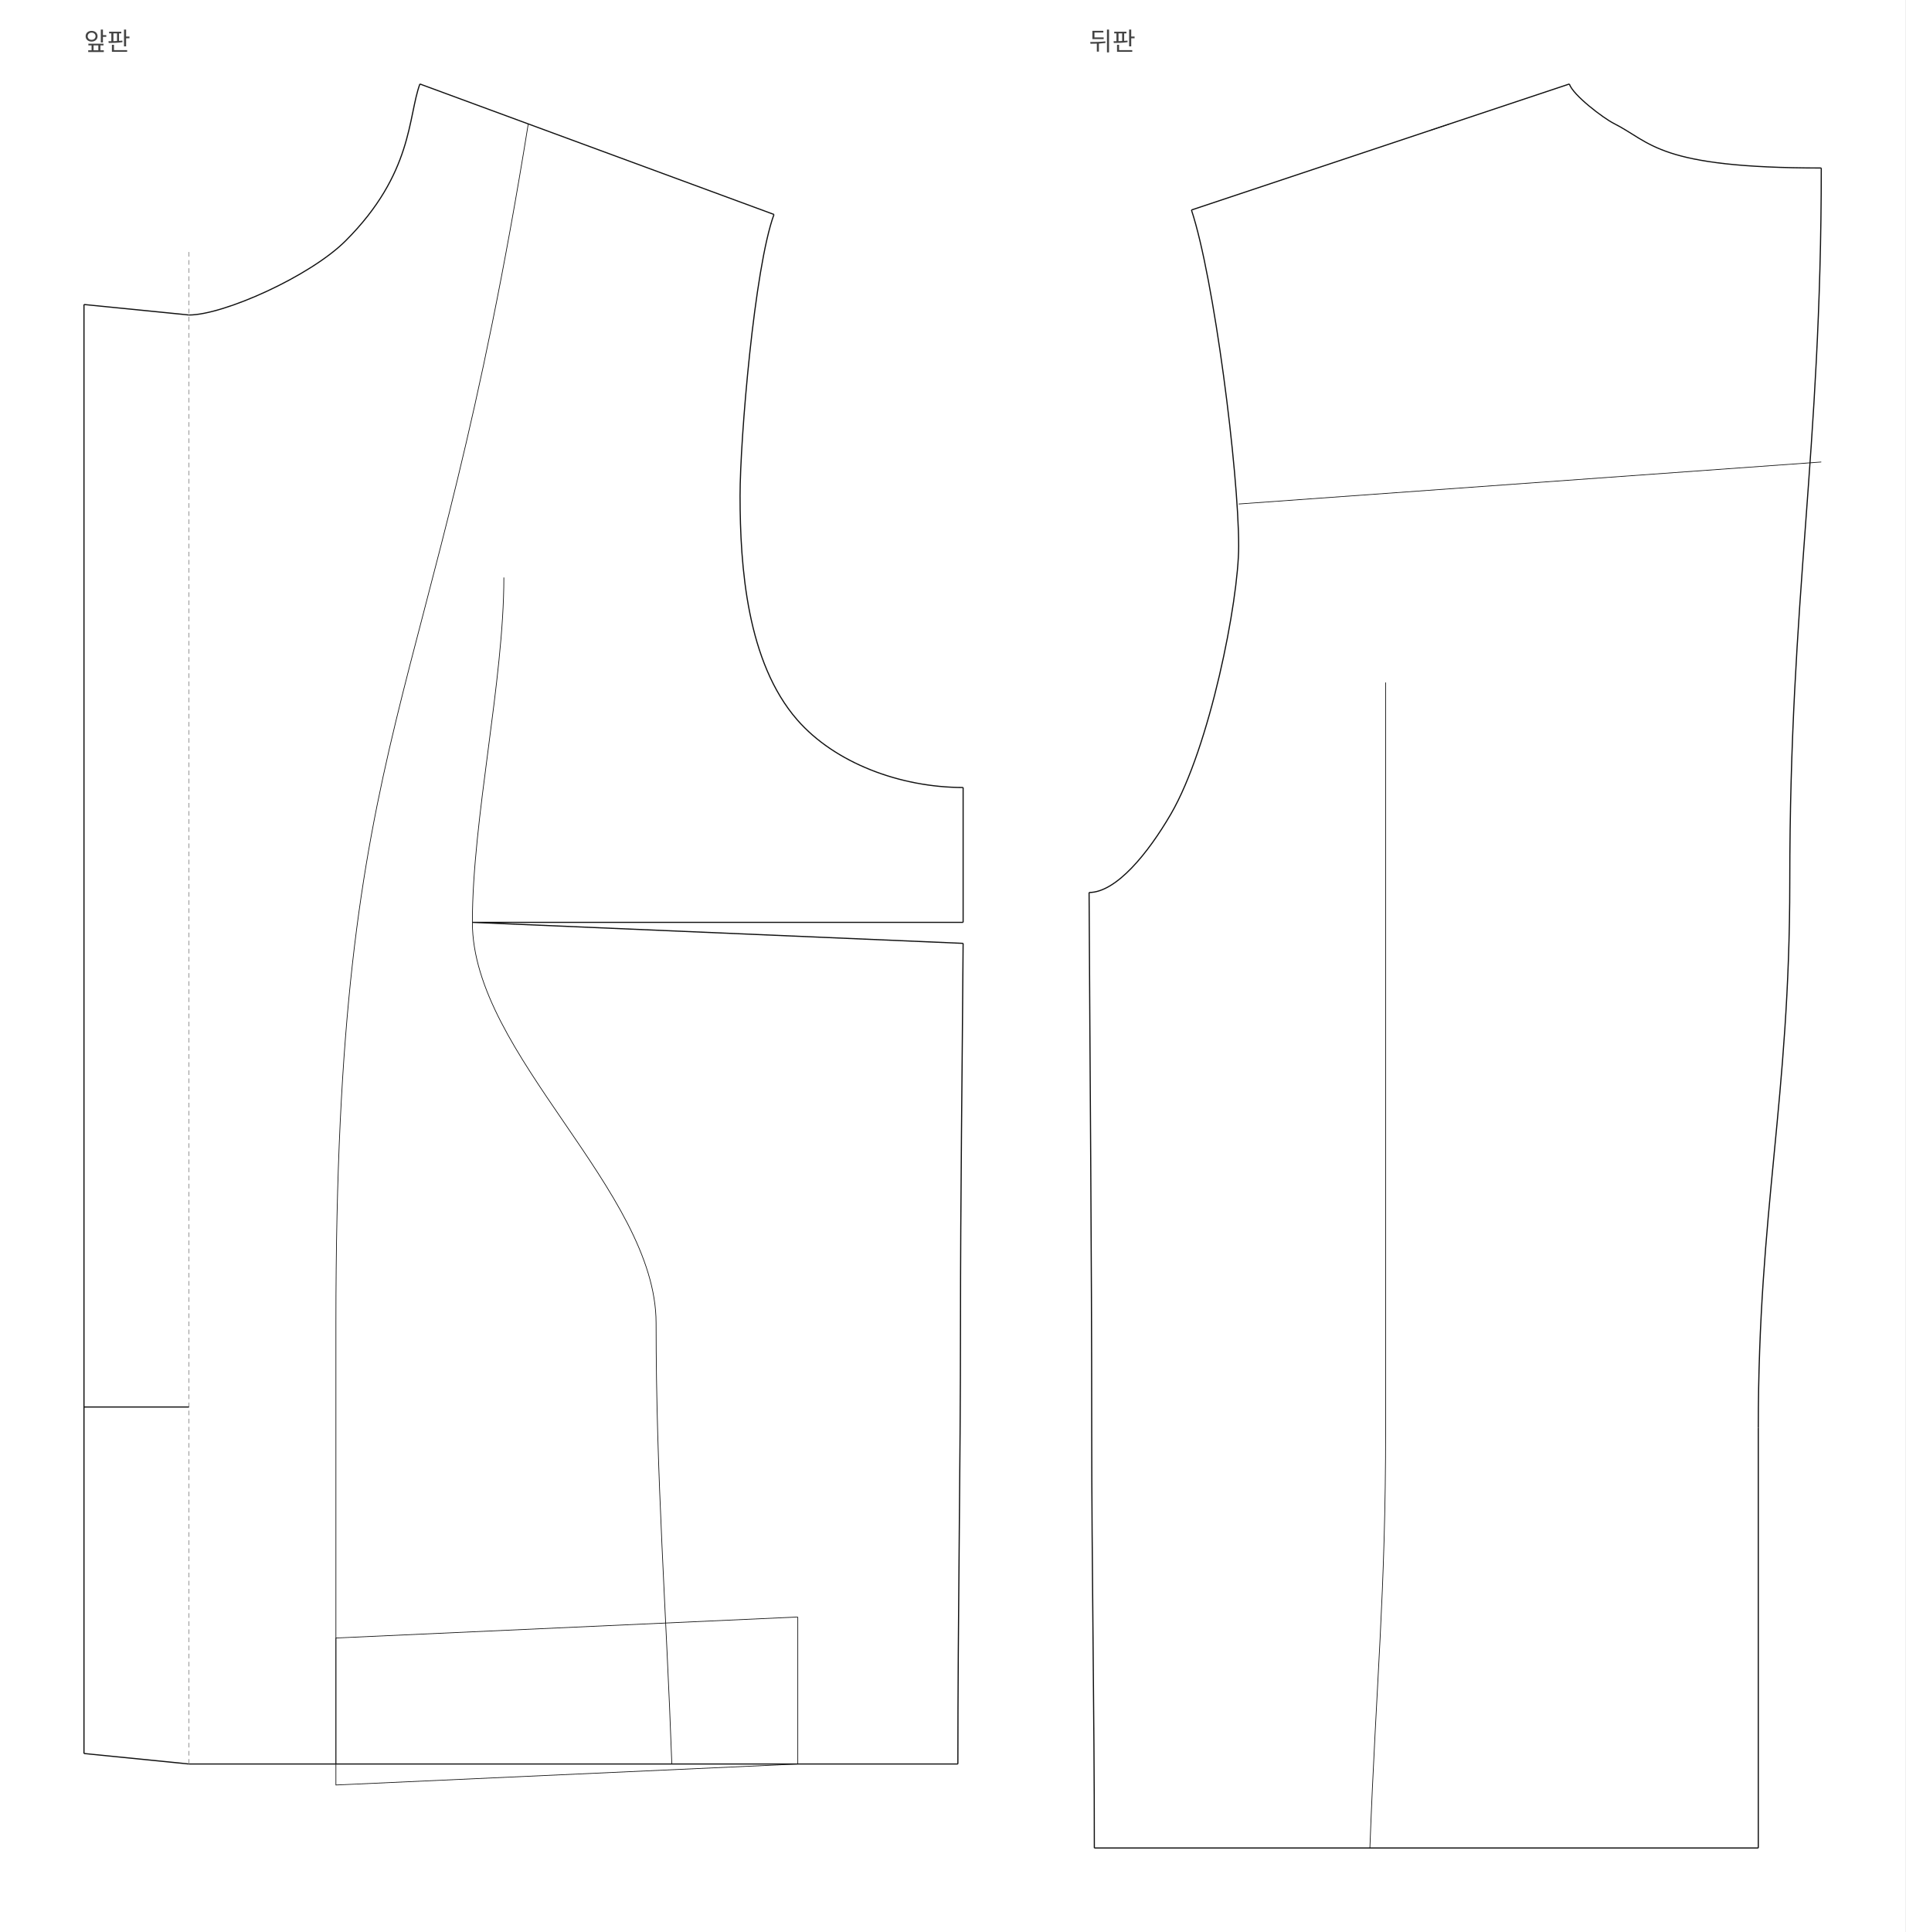
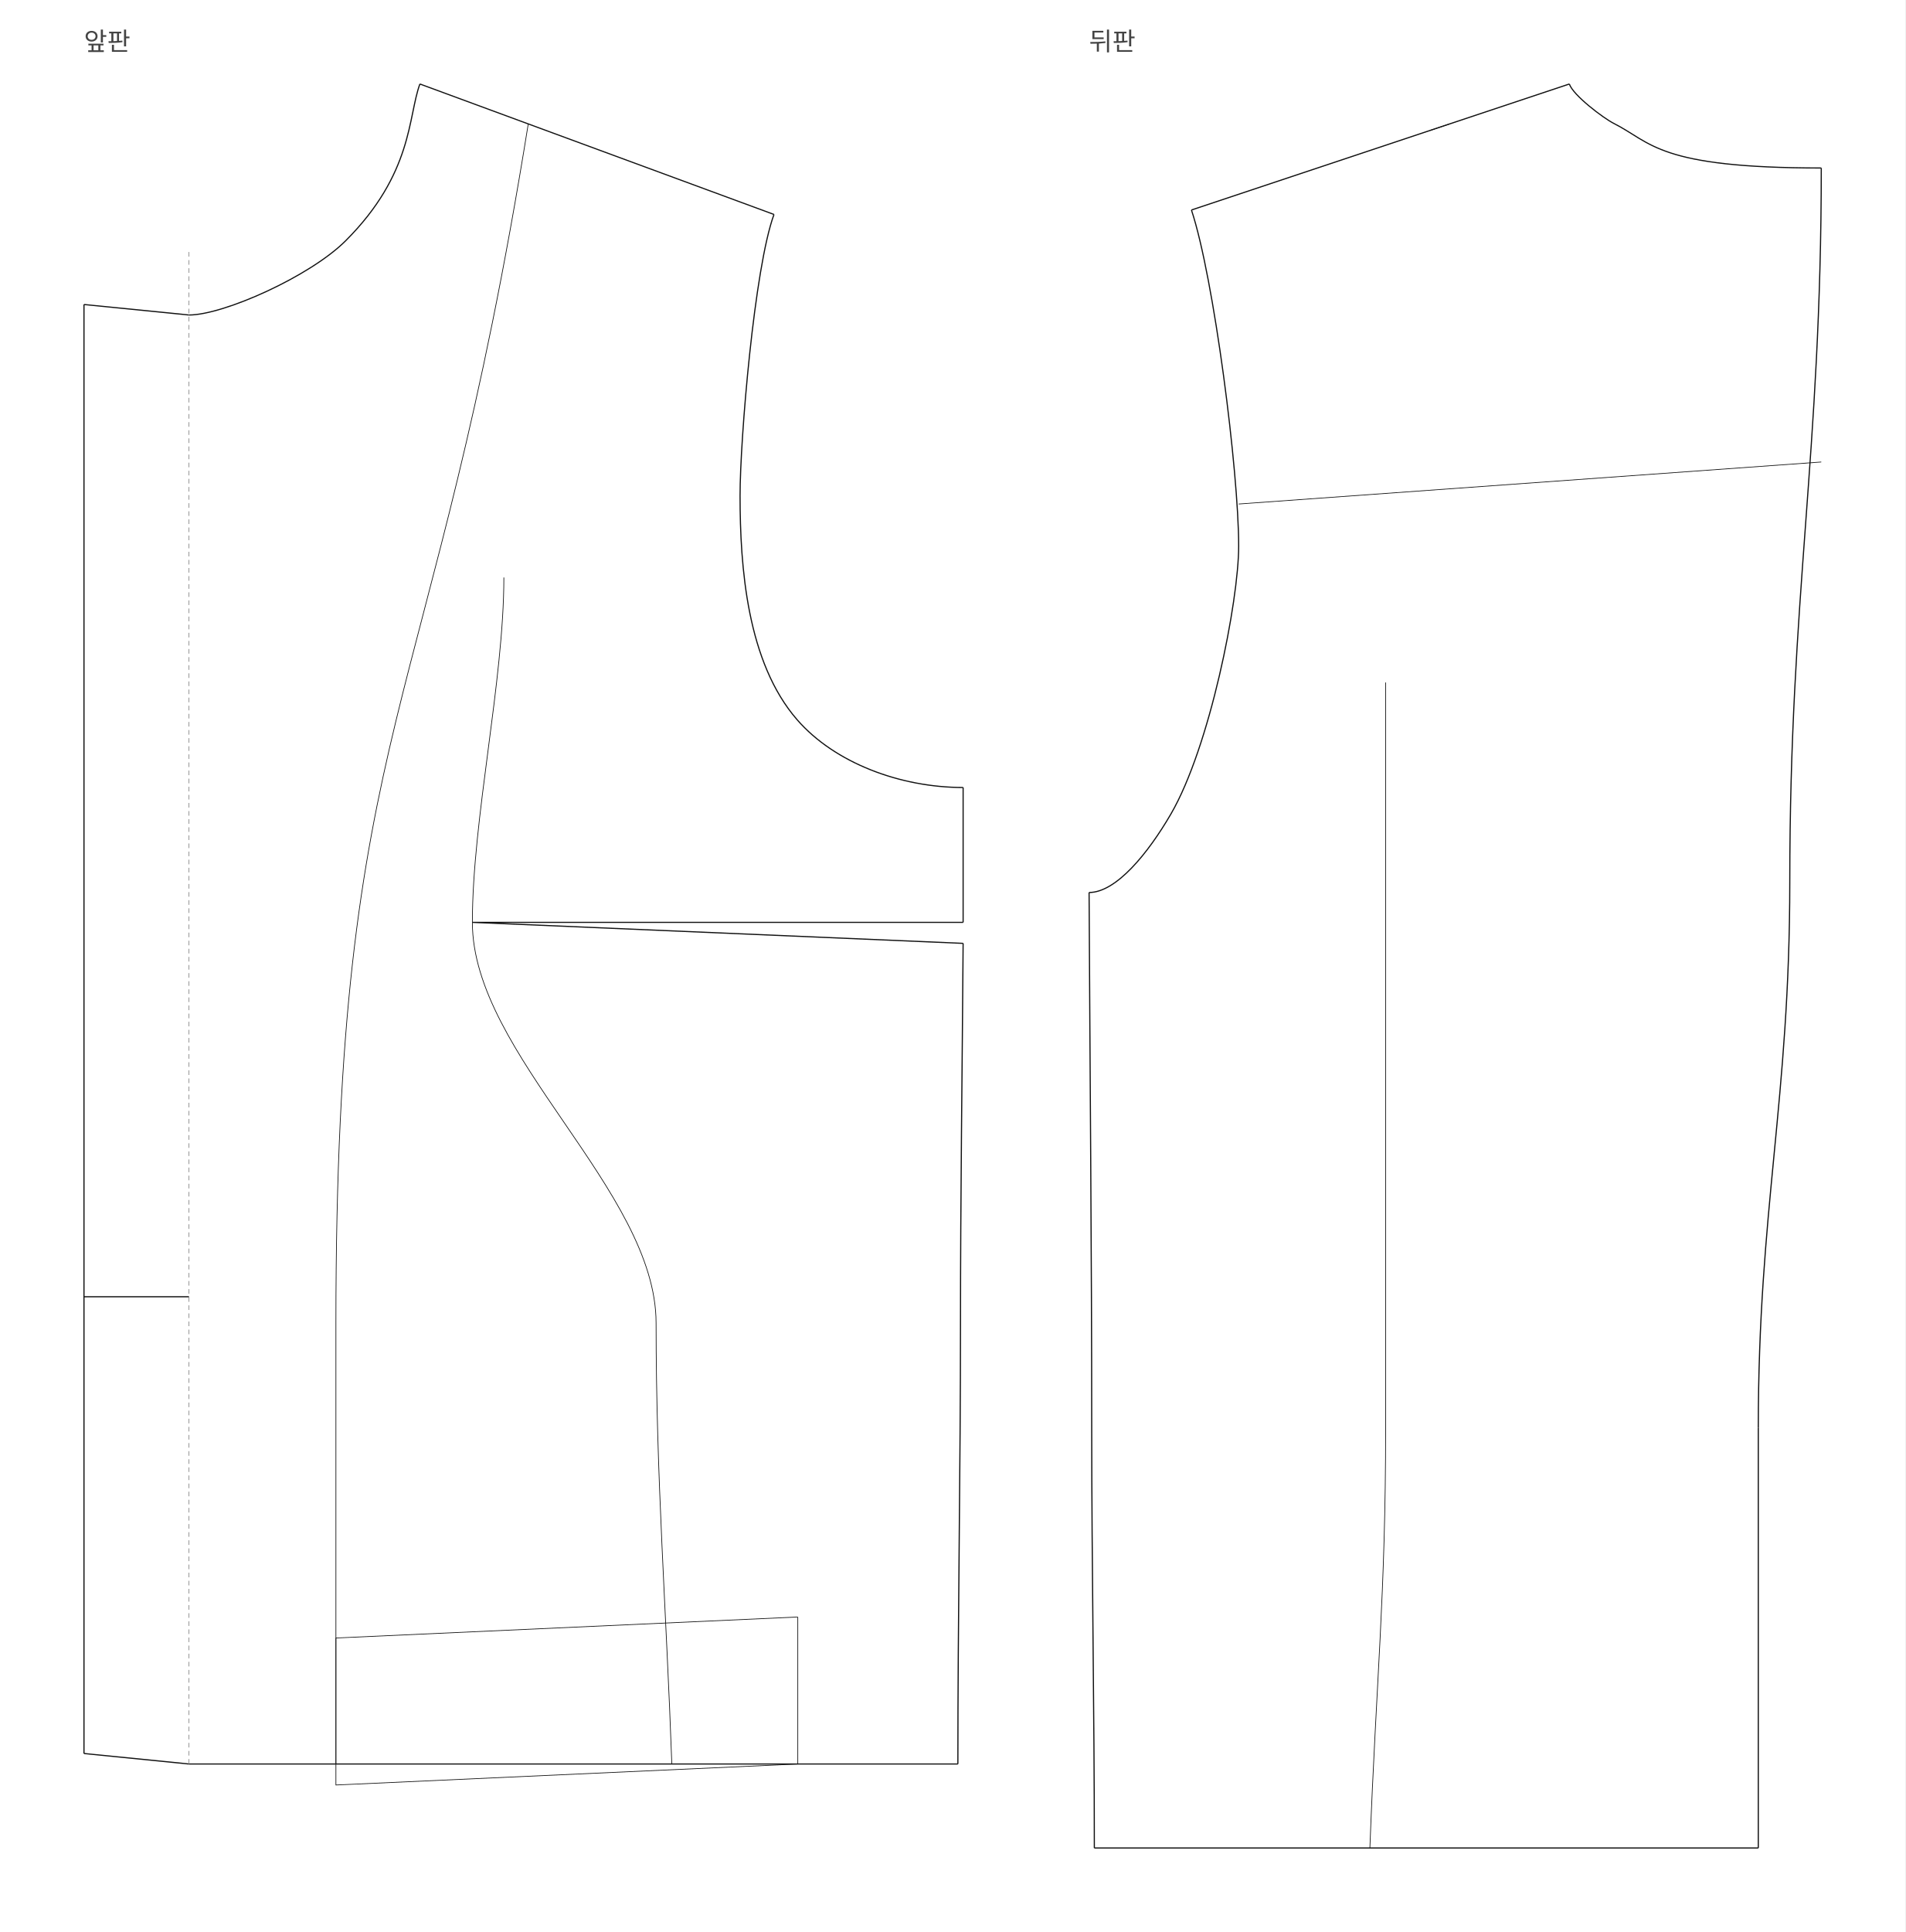
<svg xmlns="http://www.w3.org/2000/svg" width="576.262mm" height="584.2mm" viewBox="0 0 576.262 584.2">
  <rect width="100%" height="100%" fill="white" />
  <g id="앞판">
    <g id="outline" fill="none" stroke="#111" stroke-width="0.35">
      <path d="M127 25.4L234.099 64.848" />
      <path d="M234.099 64.848C228.177 80.926 223.838 132.765 223.838 149.899C223.838 171.579 225.964 200.262 241.124 217.663C252.516 230.738 272.339 238.125 291.306 238.125" />
      <path d="M291.306 238.125L291.306 278.903" />
      <path d="M291.306 285.253C291.044 323.136 290.512 362.166 290.512 400.05C290.512 444.056 289.719 489.394 289.719 533.4C289.719 533.4 289.719 533.4 289.719 533.4" />
      <path d="M57.15 533.4C150.178 533.4 196.691 533.4 289.719 533.4" />
      <path d="M25.4 92.075L25.4 530.225" />
      <path d="M25.4 530.225L57.15 533.4" />
      <path d="M127 25.4C123.374 35.243 124.947 52.402 104.549 72.799C93.794 83.554 67.639 95.25 57.15 95.25" />
      <path d="M57.15 95.25L25.4 92.075" />
    </g>
    <g id="dart" fill="none" stroke="#111" stroke-width="0.35">
      <path d="M291.306 278.903L142.875 278.903L291.306 285.253" />
    </g>
    <g id="construction" fill="none" stroke="#888" stroke-width="0.21" stroke-dasharray="1.4,1.05">
      <path d="M57.15 76.2L57.15 533.4" />
    </g>
    <g id="mark" fill="none" stroke="#111" stroke-width="0.21">
      <path d="M152.4 174.625C152.4 206.039 142.875 247.49 142.875 278.903C142.875 318.888 198.438 360.066 198.438 400.05C198.438 446.752 201.533 486.728 203.2 533.4" />
      <path d="M101.6 495.3L241.3 488.95" />
      <path d="M101.6 495.3L101.6 539.75L241.3 533.4L241.3 488.95" />
      <path d="M159.773 37.471C130.686 218.761 101.6 216.442 101.6 400.05C101.6 453.39 101.6 480.06 101.6 533.4" />
    </g>
    <g id="notch" fill="none" stroke="#111" stroke-width="0.35">
-       <path d="M57.15 425.45L25.4 425.45" />
+       <path d="M57.15 392.113L25.4 392.113" />
    </g>
    <text x="25.4" y="15.24" font-size="7.62" font-family="sans-serif" fill="#444">앞판</text>
  </g>
  <g id="뒤판">
    <g id="outline" fill="none" stroke="#111" stroke-width="0.35">
      <path d="M474.662 25.4C475.801 28.814 484.921 35.706 488.133 37.33C499.584 43.12 501.46 50.8 550.862 50.8" />
      <path d="M360.363 63.5C367.176 83.94 374.65 142.528 374.65 165.1C374.65 181.827 365.911 225.941 354.129 246.179C347.237 258.016 337.625 269.875 329.406 269.875" />
      <path d="M550.862 50.8C550.862 137.244 541.337 180.256 541.337 266.7C541.337 332.85 531.812 365.65 531.812 431.8" />
      <path d="M531.812 431.8L531.812 558.8" />
      <path d="M474.662 25.4L360.363 63.5" />
      <path d="M329.406 269.875C329.668 323.31 330.2 378.364 330.2 431.8C330.2 473.711 330.994 516.889 330.994 558.8C330.994 558.8 330.994 558.8 330.994 558.8" />
      <path d="M531.812 558.8C451.485 558.8 411.321 558.8 330.994 558.8" />
    </g>
    <g id="mark" fill="none" stroke="#111" stroke-width="0.21">
      <path d="M438.518 37.448L432.494 39.456" />
      <path d="M419.1 206.375C419.1 230.505 419.1 242.57 419.1 266.7C419.1 332.74 419.1 365.76 419.1 431.8C419.1 482.636 416.242 508 414.337 558.8" />
      <path d="M550.862 139.7L374.65 152.4" />
    </g>
    <text x="329.406" y="15.24" font-size="7.62" font-family="sans-serif" fill="#444">뒤판</text>
  </g>
</svg>
